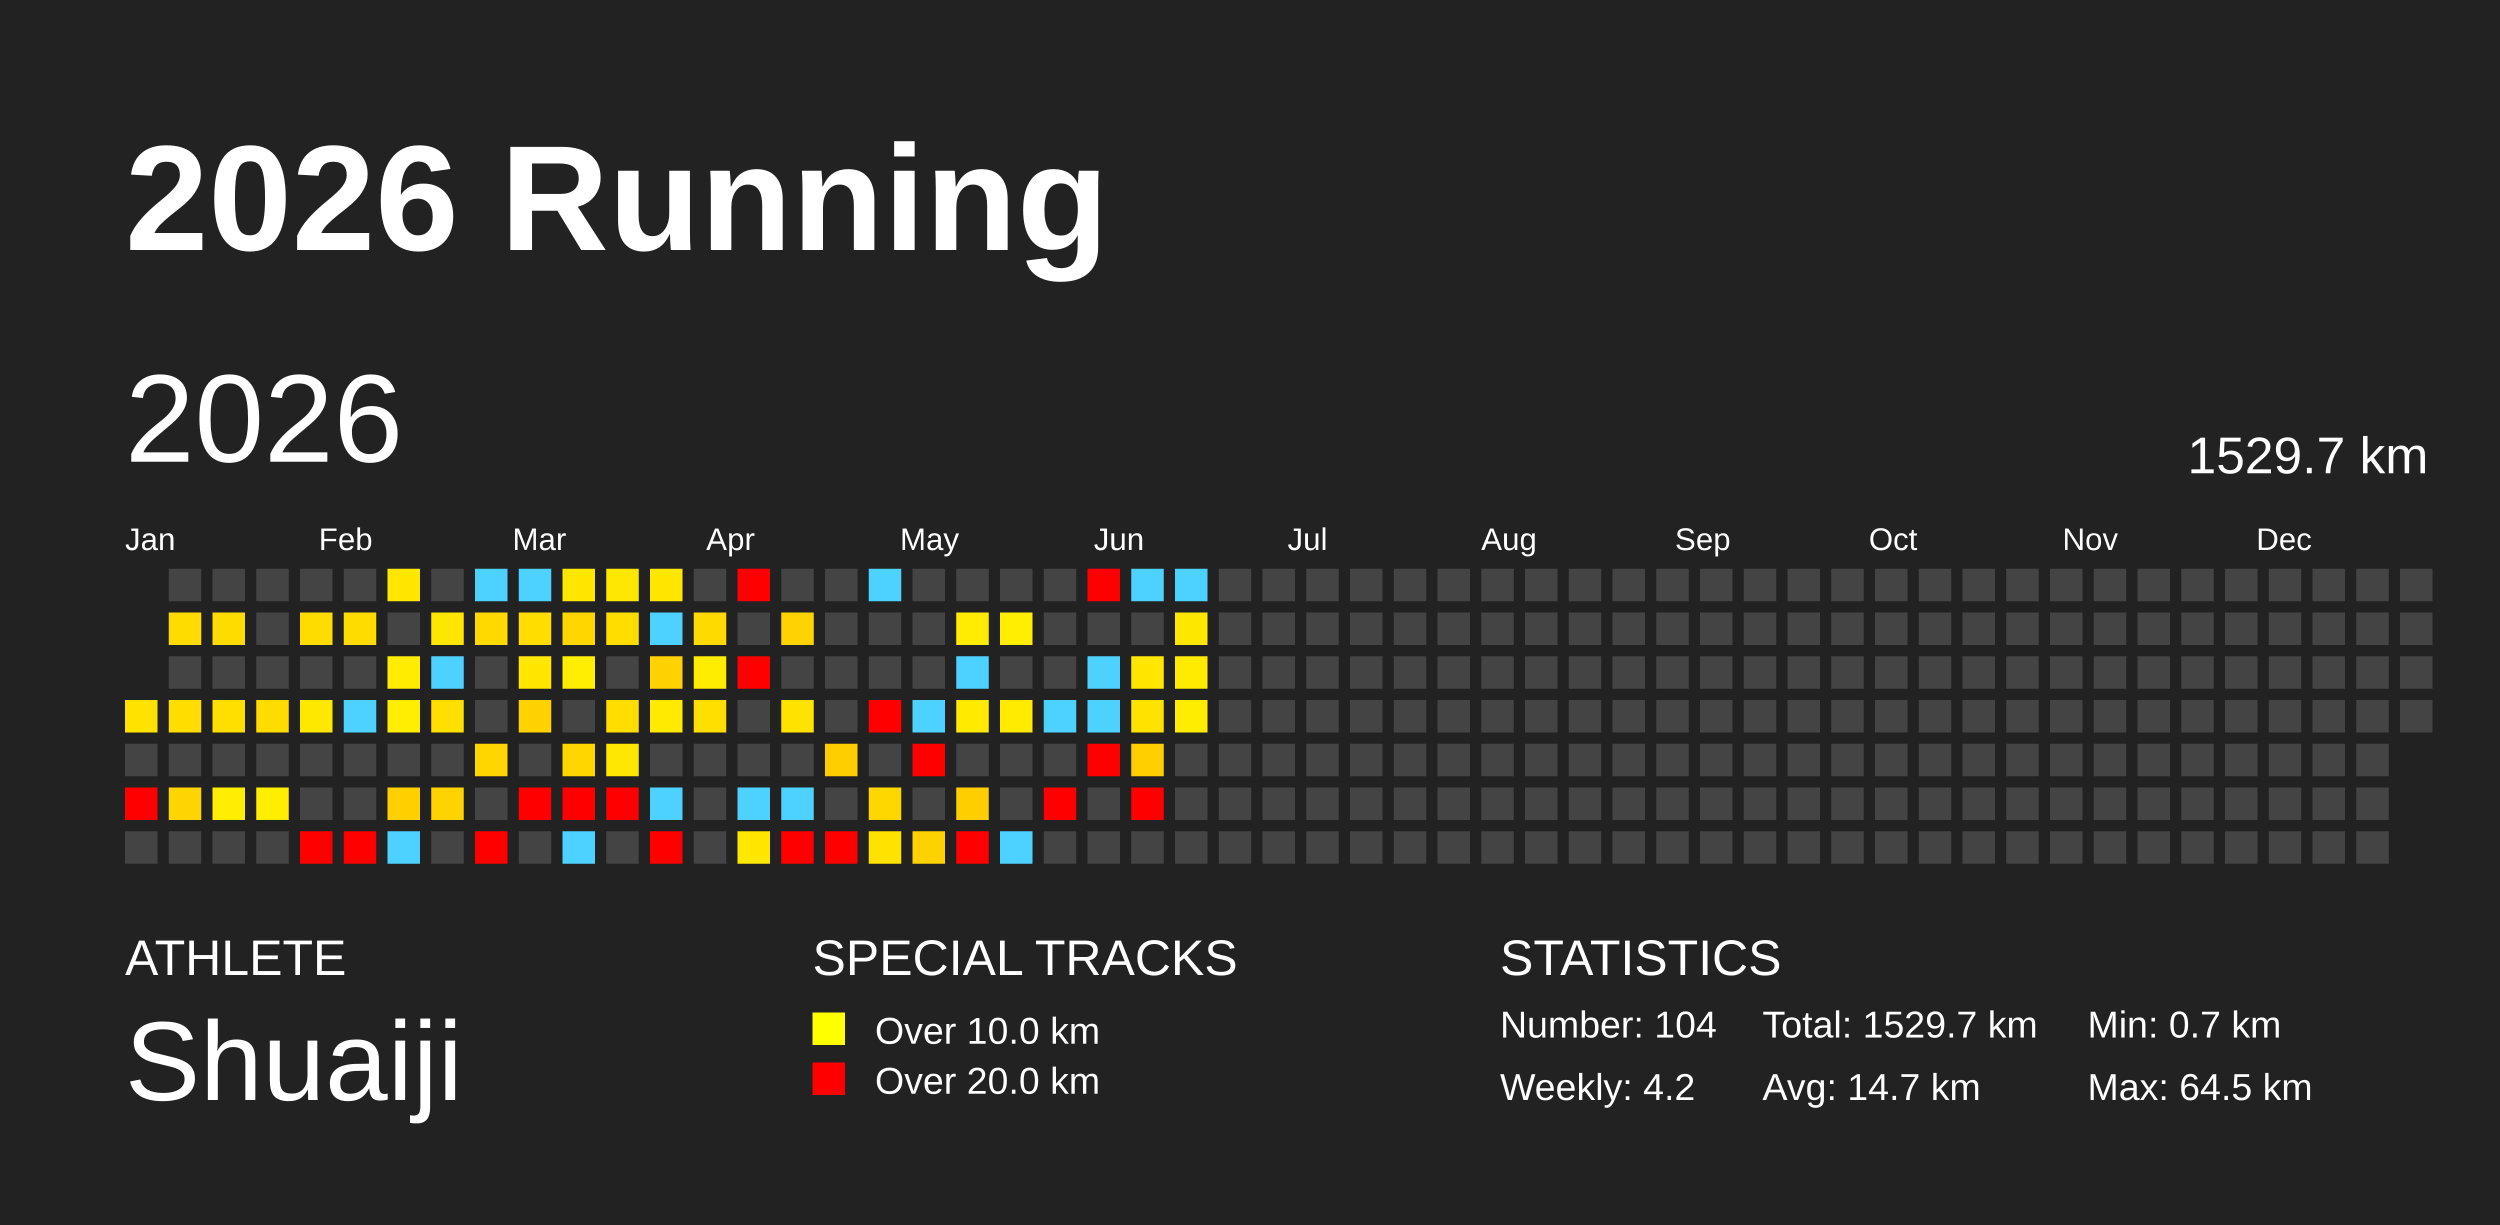
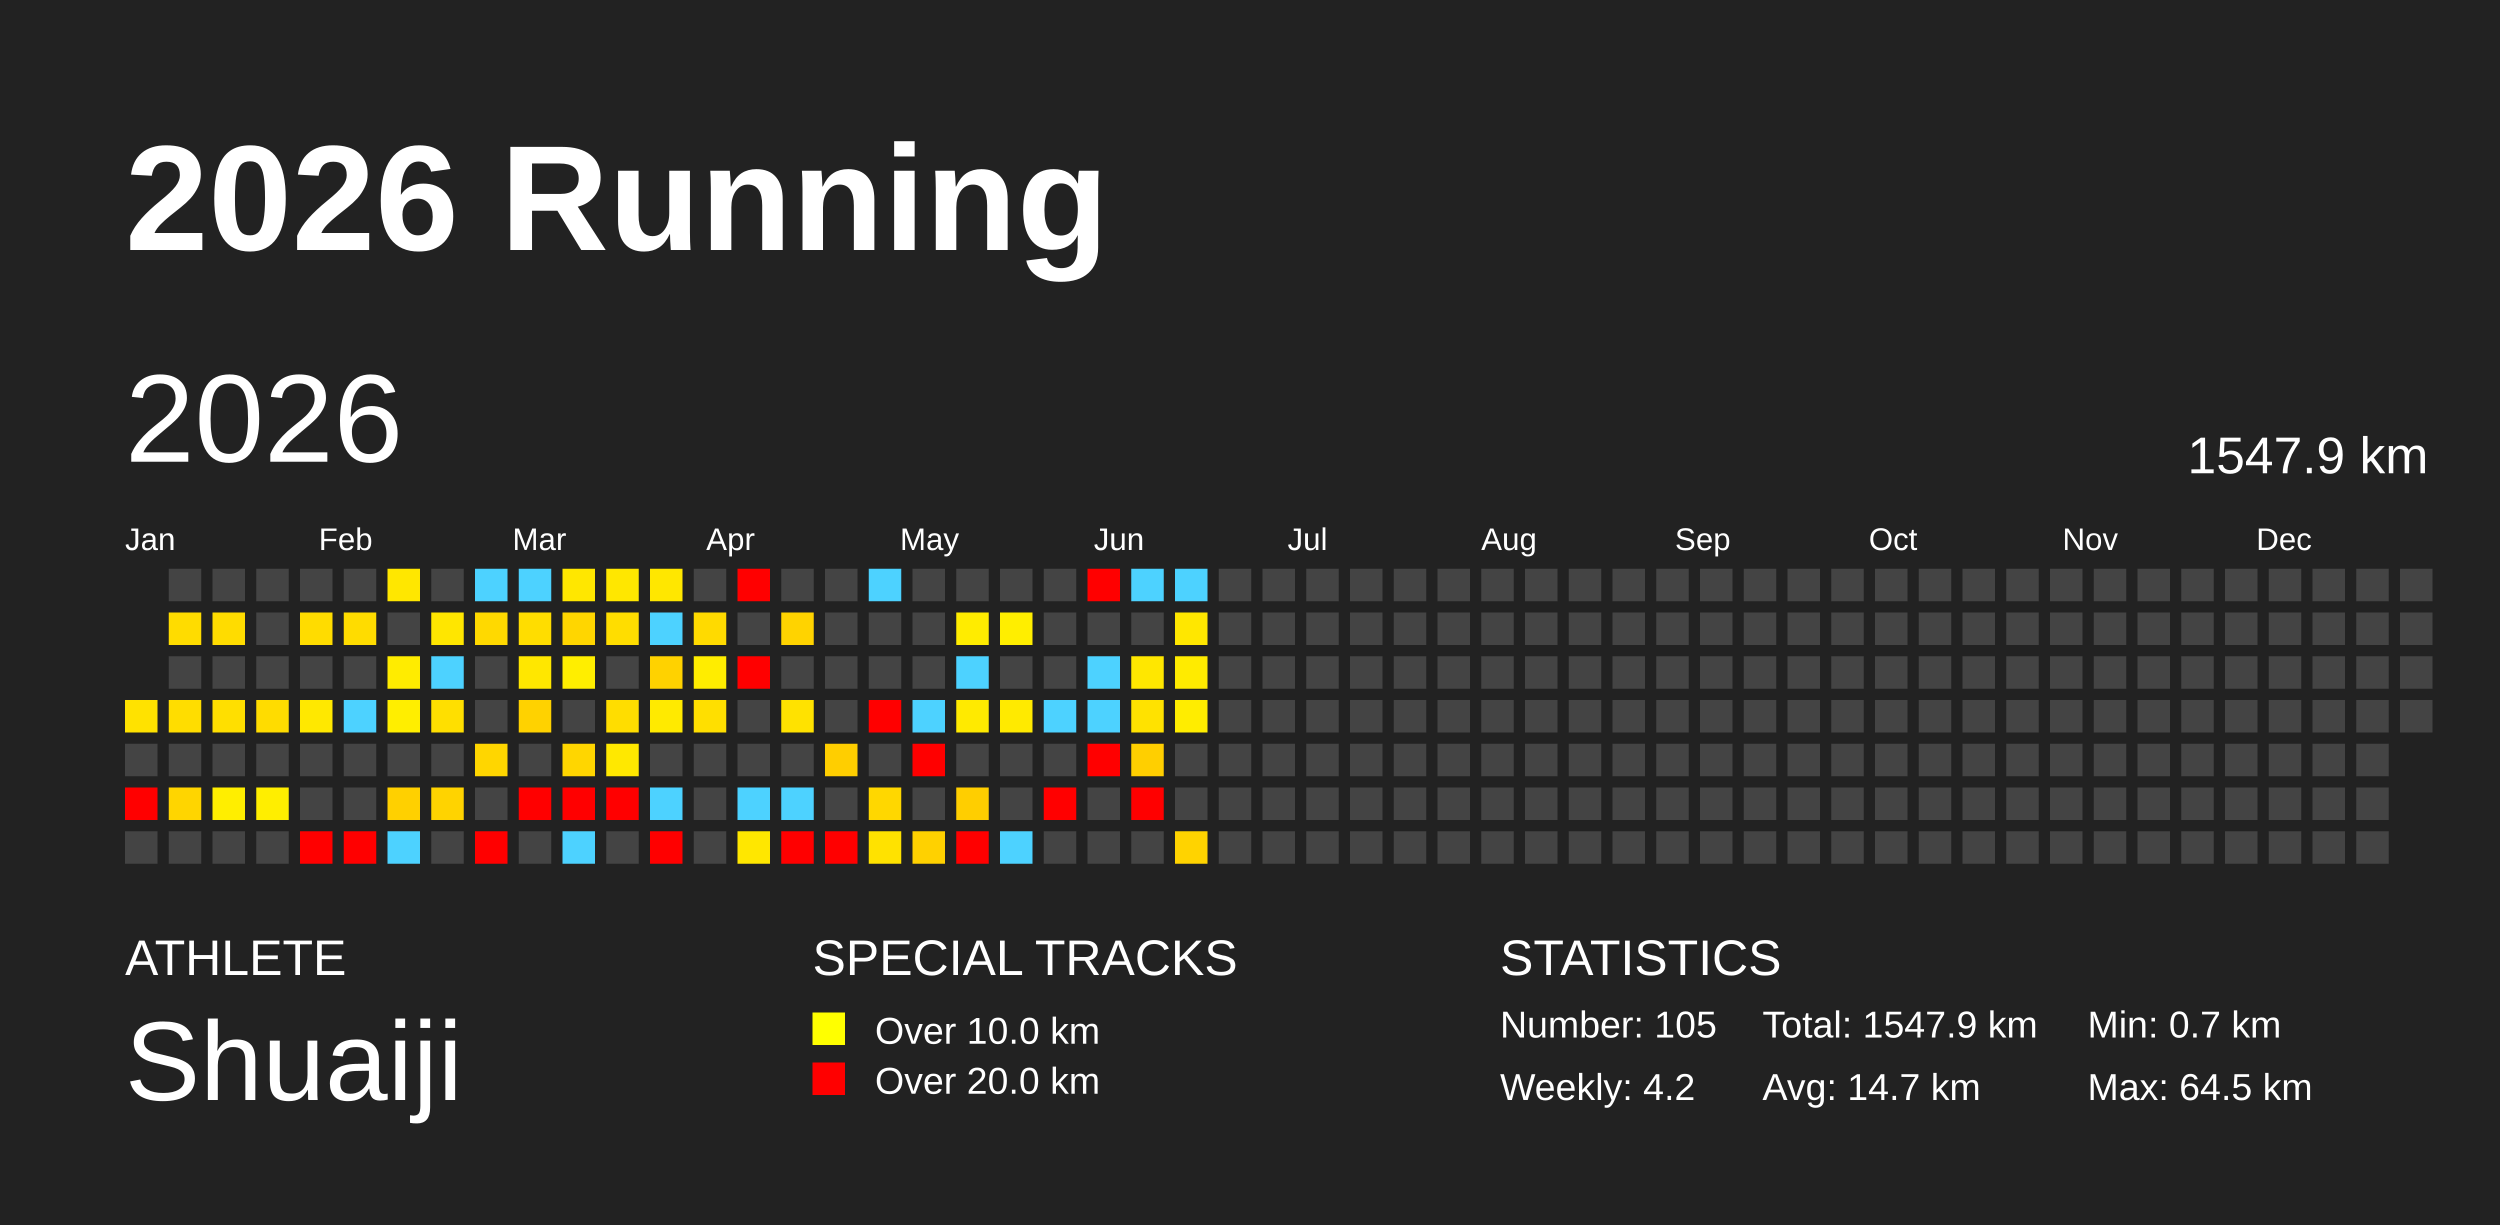
<svg xmlns="http://www.w3.org/2000/svg" baseProfile="full" height="98mm" version="1.1" viewBox="0,0,200,98" width="200mm">
  <defs />
  <rect fill="#222222" height="98" width="200" x="0" y="0" />
  <text fill="#FFFFFF" style="font-size:12px; font-family:Arial; font-weight:bold;" x="10" y="20">2026 Running</text>
  <text fill="#FFFFFF" style="font-size:4px; font-family:Arial" x="10" y="78">ATHLETE</text>
  <text fill="#FFFFFF" style="font-size:9px; font-family:Arial" x="10" y="88">Shuaiji</text>
  <text fill="#FFFFFF" style="font-size:4px; font-family:Arial" x="65" y="78">SPECIAL TRACKS</text>
  <rect fill="yellow" height="2.6" width="2.6" x="65" y="81" />
  <text fill="#FFFFFF" style="font-size:3px; font-family:Arial" x="70" y="83.5">Over 10.0 km</text>
  <rect fill="red" height="2.6" width="2.6" x="65" y="85" />
  <text fill="#FFFFFF" style="font-size:3px; font-family:Arial" x="70" y="87.5">Over 20.0 km</text>
  <text fill="#FFFFFF" style="font-size:4px; font-family:Arial" x="120" y="78">STATISTICS</text>
-   <text fill="#FFFFFF" style="font-size:3px; font-family:Arial" x="120" y="83">Number: 104</text>
+   <text fill="#FFFFFF" style="font-size:3px; font-family:Arial" x="120" y="83">Number: 105</text>
  <text fill="#FFFFFF" style="font-size:3px; font-family:Arial" x="120" y="88">Weekly: 4.2</text>
-   <text fill="#FFFFFF" style="font-size:3px; font-family:Arial" x="141" y="83">Total: 1529.7 km</text>
+   <text fill="#FFFFFF" style="font-size:3px; font-family:Arial" x="141" y="83">Total: 1547.9 km</text>
  <text fill="#FFFFFF" style="font-size:3px; font-family:Arial" x="141" y="88">Avg: 14.7 km</text>
  <text fill="#FFFFFF" style="font-size:3px; font-family:Arial" x="167" y="83">Min: 0.7 km</text>
  <text fill="#FFFFFF" style="font-size:3px; font-family:Arial" x="167" y="88">Max: 64.5 km</text>
  <text dominant-baseline="hanging" fill="#FFFFFF" style="font-size:10.0px; font-family:Arial;" x="10" y="30">2026</text>
-   <text dominant-baseline="hanging" fill="#FFFFFF" style="font-size:4.125px; font-family:Arial;" x="175" y="35">1529.7 km</text>
+   <text dominant-baseline="hanging" fill="#FFFFFF" style="font-size:4.125px; font-family:Arial;" x="175" y="35">1547.9 km</text>
  <text fill="#FFFFFF" style="font-size:2.5px; font-family:Arial" x="10.0" y="44">Jan</text>
  <text fill="#FFFFFF" style="font-size:2.5px; font-family:Arial" x="25.5" y="44">Feb</text>
  <text fill="#FFFFFF" style="font-size:2.5px; font-family:Arial" x="41.0" y="44">Mar</text>
  <text fill="#FFFFFF" style="font-size:2.5px; font-family:Arial" x="56.5" y="44">Apr</text>
  <text fill="#FFFFFF" style="font-size:2.5px; font-family:Arial" x="72.0" y="44">May</text>
  <text fill="#FFFFFF" style="font-size:2.5px; font-family:Arial" x="87.5" y="44">Jun</text>
  <text fill="#FFFFFF" style="font-size:2.5px; font-family:Arial" x="103.0" y="44">Jul</text>
  <text fill="#FFFFFF" style="font-size:2.5px; font-family:Arial" x="118.5" y="44">Aug</text>
  <text fill="#FFFFFF" style="font-size:2.5px; font-family:Arial" x="134.0" y="44">Sep</text>
  <text fill="#FFFFFF" style="font-size:2.5px; font-family:Arial" x="149.5" y="44">Oct</text>
  <text fill="#FFFFFF" style="font-size:2.5px; font-family:Arial" x="165.0" y="44">Nov</text>
  <text fill="#FFFFFF" style="font-size:2.5px; font-family:Arial" x="180.5" y="44">Dec</text>
  <rect fill="#ffe200" height="2.6" width="2.6" x="10.0" y="56.0" />
  <rect fill="#444444" height="2.6" width="2.6" x="10.0" y="59.5" />
  <rect fill="red" height="2.6" width="2.6" x="10.0" y="63.0" />
  <rect fill="#444444" height="2.6" width="2.6" x="10.0" y="66.5" />
  <rect fill="#444444" height="2.6" width="2.6" x="13.5" y="45.5" />
  <rect fill="#ffdc00" height="2.6" width="2.6" x="13.5" y="49.0" />
  <rect fill="#444444" height="2.6" width="2.6" x="13.5" y="52.5" />
  <rect fill="#ffdd00" height="2.6" width="2.6" x="13.5" y="56.0" />
  <rect fill="#444444" height="2.6" width="2.6" x="13.5" y="59.5" />
  <rect fill="#ffd500" height="2.6" width="2.6" x="13.5" y="63.0" />
  <rect fill="#444444" height="2.6" width="2.6" x="13.5" y="66.5" />
  <rect fill="#444444" height="2.6" width="2.6" x="17.0" y="45.5" />
  <rect fill="#ffdc00" height="2.6" width="2.6" x="17.0" y="49.0" />
  <rect fill="#444444" height="2.6" width="2.6" x="17.0" y="52.5" />
  <rect fill="#ffdf00" height="2.6" width="2.6" x="17.0" y="56.0" />
  <rect fill="#444444" height="2.6" width="2.6" x="17.0" y="59.5" />
  <rect fill="#ffee00" height="2.6" width="2.6" x="17.0" y="63.0" />
  <rect fill="#444444" height="2.6" width="2.6" x="17.0" y="66.5" />
  <rect fill="#444444" height="2.6" width="2.6" x="20.5" y="45.5" />
  <rect fill="#444444" height="2.6" width="2.6" x="20.5" y="49.0" />
  <rect fill="#444444" height="2.6" width="2.6" x="20.5" y="52.5" />
  <rect fill="#ffdc00" height="2.6" width="2.6" x="20.5" y="56.0" />
  <rect fill="#444444" height="2.6" width="2.6" x="20.5" y="59.5" />
  <rect fill="#ffee00" height="2.6" width="2.6" x="20.5" y="63.0" />
  <rect fill="#444444" height="2.6" width="2.6" x="20.5" y="66.5" />
  <rect fill="#444444" height="2.6" width="2.6" x="24.0" y="45.5" />
  <rect fill="#ffdc00" height="2.6" width="2.6" x="24.0" y="49.0" />
  <rect fill="#444444" height="2.6" width="2.6" x="24.0" y="52.5" />
  <rect fill="#ffe800" height="2.6" width="2.6" x="24.0" y="56.0" />
  <rect fill="#444444" height="2.6" width="2.6" x="24.0" y="59.5" />
  <rect fill="#444444" height="2.6" width="2.6" x="24.0" y="63.0" />
  <rect fill="red" height="2.6" width="2.6" x="24.0" y="66.5" />
  <rect fill="#444444" height="2.6" width="2.6" x="27.5" y="45.5" />
  <rect fill="#ffdc00" height="2.6" width="2.6" x="27.5" y="49.0" />
  <rect fill="#444444" height="2.6" width="2.6" x="27.5" y="52.5" />
  <rect fill="#4dd2ff" height="2.6" width="2.6" x="27.5" y="56.0" />
  <rect fill="#444444" height="2.6" width="2.6" x="27.5" y="59.5" />
  <rect fill="#444444" height="2.6" width="2.6" x="27.5" y="63.0" />
  <rect fill="red" height="2.6" width="2.6" x="27.5" y="66.5" />
  <rect fill="#ffe700" height="2.6" width="2.6" x="31.0" y="45.5" />
  <rect fill="#444444" height="2.6" width="2.6" x="31.0" y="49.0" />
  <rect fill="#ffec00" height="2.6" width="2.6" x="31.0" y="52.5" />
  <rect fill="#ffee00" height="2.6" width="2.6" x="31.0" y="56.0" />
  <rect fill="#444444" height="2.6" width="2.6" x="31.0" y="59.5" />
  <rect fill="#ffd000" height="2.6" width="2.6" x="31.0" y="63.0" />
  <rect fill="#4dd2ff" height="2.6" width="2.6" x="31.0" y="66.5" />
  <rect fill="#444444" height="2.6" width="2.6" x="34.5" y="45.5" />
  <rect fill="#ffe600" height="2.6" width="2.6" x="34.5" y="49.0" />
  <rect fill="#4dd2ff" height="2.6" width="2.6" x="34.5" y="52.5" />
  <rect fill="#ffdf00" height="2.6" width="2.6" x="34.5" y="56.0" />
  <rect fill="#444444" height="2.6" width="2.6" x="34.5" y="59.5" />
  <rect fill="#ffd300" height="2.6" width="2.6" x="34.5" y="63.0" />
  <rect fill="#444444" height="2.6" width="2.6" x="34.5" y="66.5" />
  <rect fill="#4dd2ff" height="2.6" width="2.6" x="38.0" y="45.5" />
  <rect fill="#ffd900" height="2.6" width="2.6" x="38.0" y="49.0" />
  <rect fill="#444444" height="2.6" width="2.6" x="38.0" y="52.5" />
  <rect fill="#444444" height="2.6" width="2.6" x="38.0" y="56.0" />
  <rect fill="#ffd600" height="2.6" width="2.6" x="38.0" y="59.5" />
  <rect fill="#444444" height="2.6" width="2.6" x="38.0" y="63.0" />
  <rect fill="red" height="2.6" width="2.6" x="38.0" y="66.5" />
  <rect fill="#4dd2ff" height="2.6" width="2.6" x="41.5" y="45.5" />
  <rect fill="#ffdd00" height="2.6" width="2.6" x="41.5" y="49.0" />
  <rect fill="#ffe700" height="2.6" width="2.6" x="41.5" y="52.5" />
  <rect fill="#ffd200" height="2.6" width="2.6" x="41.5" y="56.0" />
  <rect fill="#444444" height="2.6" width="2.6" x="41.5" y="59.5" />
  <rect fill="red" height="2.6" width="2.6" x="41.5" y="63.0" />
  <rect fill="#444444" height="2.6" width="2.6" x="41.5" y="66.5" />
  <rect fill="#ffe700" height="2.6" width="2.6" x="45.0" y="45.5" />
  <rect fill="#ffd600" height="2.6" width="2.6" x="45.0" y="49.0" />
  <rect fill="#ffee00" height="2.6" width="2.6" x="45.0" y="52.5" />
  <rect fill="#444444" height="2.6" width="2.6" x="45.0" y="56.0" />
  <rect fill="#ffd600" height="2.6" width="2.6" x="45.0" y="59.5" />
  <rect fill="red" height="2.6" width="2.6" x="45.0" y="63.0" />
  <rect fill="#4dd2ff" height="2.6" width="2.6" x="45.0" y="66.5" />
  <rect fill="#ffe700" height="2.6" width="2.6" x="48.5" y="45.5" />
  <rect fill="#ffdd00" height="2.6" width="2.6" x="48.5" y="49.0" />
  <rect fill="#444444" height="2.6" width="2.6" x="48.5" y="52.5" />
  <rect fill="#ffdd00" height="2.6" width="2.6" x="48.5" y="56.0" />
  <rect fill="#ffe800" height="2.6" width="2.6" x="48.5" y="59.5" />
  <rect fill="red" height="2.6" width="2.6" x="48.5" y="63.0" />
  <rect fill="#444444" height="2.6" width="2.6" x="48.5" y="66.5" />
  <rect fill="#ffe700" height="2.6" width="2.6" x="52.0" y="45.5" />
  <rect fill="#4dd2ff" height="2.6" width="2.6" x="52.0" y="49.0" />
  <rect fill="#ffd200" height="2.6" width="2.6" x="52.0" y="52.5" />
  <rect fill="#ffea00" height="2.6" width="2.6" x="52.0" y="56.0" />
  <rect fill="#444444" height="2.6" width="2.6" x="52.0" y="59.5" />
  <rect fill="#4dd2ff" height="2.6" width="2.6" x="52.0" y="63.0" />
  <rect fill="red" height="2.6" width="2.6" x="52.0" y="66.5" />
  <rect fill="#444444" height="2.6" width="2.6" x="55.5" y="45.5" />
  <rect fill="#ffda00" height="2.6" width="2.6" x="55.5" y="49.0" />
  <rect fill="#ffed00" height="2.6" width="2.6" x="55.5" y="52.5" />
  <rect fill="#ffdf00" height="2.6" width="2.6" x="55.5" y="56.0" />
  <rect fill="#444444" height="2.6" width="2.6" x="55.5" y="59.5" />
  <rect fill="#444444" height="2.6" width="2.6" x="55.5" y="63.0" />
  <rect fill="#444444" height="2.6" width="2.6" x="55.5" y="66.5" />
  <rect fill="red" height="2.6" width="2.6" x="59.0" y="45.5" />
  <rect fill="#444444" height="2.6" width="2.6" x="59.0" y="49.0" />
  <rect fill="red" height="2.6" width="2.6" x="59.0" y="52.5" />
  <rect fill="#444444" height="2.6" width="2.6" x="59.0" y="56.0" />
  <rect fill="#444444" height="2.6" width="2.6" x="59.0" y="59.5" />
  <rect fill="#4dd2ff" height="2.6" width="2.6" x="59.0" y="63.0" />
  <rect fill="#ffe700" height="2.6" width="2.6" x="59.0" y="66.5" />
  <rect fill="#444444" height="2.6" width="2.6" x="62.5" y="45.5" />
  <rect fill="#ffd300" height="2.6" width="2.6" x="62.5" y="49.0" />
  <rect fill="#444444" height="2.6" width="2.6" x="62.5" y="52.5" />
  <rect fill="#ffe200" height="2.6" width="2.6" x="62.5" y="56.0" />
  <rect fill="#444444" height="2.6" width="2.6" x="62.5" y="59.5" />
  <rect fill="#4dd2ff" height="2.6" width="2.6" x="62.5" y="63.0" />
  <rect fill="red" height="2.6" width="2.6" x="62.5" y="66.5" />
  <rect fill="#444444" height="2.6" width="2.6" x="66.0" y="45.5" />
  <rect fill="#444444" height="2.6" width="2.6" x="66.0" y="49.0" />
  <rect fill="#444444" height="2.6" width="2.6" x="66.0" y="52.5" />
  <rect fill="#444444" height="2.6" width="2.6" x="66.0" y="56.0" />
  <rect fill="#ffce00" height="2.6" width="2.6" x="66.0" y="59.5" />
  <rect fill="#444444" height="2.6" width="2.6" x="66.0" y="63.0" />
  <rect fill="red" height="2.6" width="2.6" x="66.0" y="66.5" />
  <rect fill="#4dd2ff" height="2.6" width="2.6" x="69.5" y="45.5" />
  <rect fill="#444444" height="2.6" width="2.6" x="69.5" y="49.0" />
  <rect fill="#444444" height="2.6" width="2.6" x="69.5" y="52.5" />
  <rect fill="red" height="2.6" width="2.6" x="69.5" y="56.0" />
  <rect fill="#444444" height="2.6" width="2.6" x="69.5" y="59.5" />
  <rect fill="#ffd700" height="2.6" width="2.6" x="69.5" y="63.0" />
  <rect fill="#ffe200" height="2.6" width="2.6" x="69.5" y="66.5" />
  <rect fill="#444444" height="2.6" width="2.6" x="73.0" y="45.5" />
  <rect fill="#444444" height="2.6" width="2.6" x="73.0" y="49.0" />
  <rect fill="#444444" height="2.6" width="2.6" x="73.0" y="52.5" />
  <rect fill="#4dd2ff" height="2.6" width="2.6" x="73.0" y="56.0" />
  <rect fill="red" height="2.6" width="2.6" x="73.0" y="59.5" />
  <rect fill="#444444" height="2.6" width="2.6" x="73.0" y="63.0" />
  <rect fill="#ffd100" height="2.6" width="2.6" x="73.0" y="66.5" />
  <rect fill="#444444" height="2.6" width="2.6" x="76.5" y="45.5" />
  <rect fill="#ffec00" height="2.6" width="2.6" x="76.5" y="49.0" />
  <rect fill="#4dd2ff" height="2.6" width="2.6" x="76.5" y="52.5" />
  <rect fill="#ffea00" height="2.6" width="2.6" x="76.5" y="56.0" />
  <rect fill="#444444" height="2.6" width="2.6" x="76.5" y="59.5" />
  <rect fill="#ffce00" height="2.6" width="2.6" x="76.5" y="63.0" />
  <rect fill="red" height="2.6" width="2.6" x="76.5" y="66.5" />
  <rect fill="#444444" height="2.6" width="2.6" x="80.0" y="45.5" />
  <rect fill="#ffee00" height="2.6" width="2.6" x="80.0" y="49.0" />
  <rect fill="#444444" height="2.6" width="2.6" x="80.0" y="52.5" />
  <rect fill="#ffea00" height="2.6" width="2.6" x="80.0" y="56.0" />
  <rect fill="#444444" height="2.6" width="2.6" x="80.0" y="59.5" />
  <rect fill="#444444" height="2.6" width="2.6" x="80.0" y="63.0" />
  <rect fill="#4dd2ff" height="2.6" width="2.6" x="80.0" y="66.5" />
  <rect fill="#444444" height="2.6" width="2.6" x="83.5" y="45.5" />
  <rect fill="#444444" height="2.6" width="2.6" x="83.5" y="49.0" />
  <rect fill="#444444" height="2.6" width="2.6" x="83.5" y="52.5" />
  <rect fill="#4dd2ff" height="2.6" width="2.6" x="83.5" y="56.0" />
  <rect fill="#444444" height="2.6" width="2.6" x="83.5" y="59.5" />
  <rect fill="red" height="2.6" width="2.6" x="83.5" y="63.0" />
  <rect fill="#444444" height="2.6" width="2.6" x="83.5" y="66.5" />
  <rect fill="red" height="2.6" width="2.6" x="87.0" y="45.5" />
  <rect fill="#444444" height="2.6" width="2.6" x="87.0" y="49.0" />
  <rect fill="#4dd2ff" height="2.6" width="2.6" x="87.0" y="52.5" />
  <rect fill="#4dd2ff" height="2.6" width="2.6" x="87.0" y="56.0" />
  <rect fill="red" height="2.6" width="2.6" x="87.0" y="59.5" />
  <rect fill="#444444" height="2.6" width="2.6" x="87.0" y="63.0" />
  <rect fill="#444444" height="2.6" width="2.6" x="87.0" y="66.5" />
  <rect fill="#4dd2ff" height="2.6" width="2.6" x="90.5" y="45.5" />
  <rect fill="#444444" height="2.6" width="2.6" x="90.5" y="49.0" />
  <rect fill="#ffe700" height="2.6" width="2.6" x="90.5" y="52.5" />
  <rect fill="#ffe200" height="2.6" width="2.6" x="90.5" y="56.0" />
  <rect fill="#ffcf00" height="2.6" width="2.6" x="90.5" y="59.5" />
  <rect fill="red" height="2.6" width="2.6" x="90.5" y="63.0" />
  <rect fill="#444444" height="2.6" width="2.6" x="90.5" y="66.5" />
  <rect fill="#4dd2ff" height="2.6" width="2.6" x="94.0" y="45.5" />
  <rect fill="#ffe700" height="2.6" width="2.6" x="94.0" y="49.0" />
  <rect fill="#ffeb00" height="2.6" width="2.6" x="94.0" y="52.5" />
  <rect fill="#ffed00" height="2.6" width="2.6" x="94.0" y="56.0" />
  <rect fill="#444444" height="2.6" width="2.6" x="94.0" y="59.5" />
  <rect fill="#444444" height="2.6" width="2.6" x="94.0" y="63.0" />
-   <rect fill="#444444" height="2.6" width="2.6" x="94.0" y="66.5" />
+   <rect fill="#ffd300" height="2.6" width="2.6" x="94.0" y="66.5" />
  <rect fill="#444444" height="2.6" width="2.6" x="97.5" y="45.5" />
  <rect fill="#444444" height="2.6" width="2.6" x="97.5" y="49.0" />
  <rect fill="#444444" height="2.6" width="2.6" x="97.5" y="52.5" />
  <rect fill="#444444" height="2.6" width="2.6" x="97.5" y="56.0" />
  <rect fill="#444444" height="2.6" width="2.6" x="97.5" y="59.5" />
  <rect fill="#444444" height="2.6" width="2.6" x="97.5" y="63.0" />
  <rect fill="#444444" height="2.6" width="2.6" x="97.5" y="66.5" />
  <rect fill="#444444" height="2.6" width="2.6" x="101.0" y="45.5" />
  <rect fill="#444444" height="2.6" width="2.6" x="101.0" y="49.0" />
  <rect fill="#444444" height="2.6" width="2.6" x="101.0" y="52.5" />
  <rect fill="#444444" height="2.6" width="2.6" x="101.0" y="56.0" />
  <rect fill="#444444" height="2.6" width="2.6" x="101.0" y="59.5" />
  <rect fill="#444444" height="2.6" width="2.6" x="101.0" y="63.0" />
  <rect fill="#444444" height="2.6" width="2.6" x="101.0" y="66.5" />
  <rect fill="#444444" height="2.6" width="2.6" x="104.5" y="45.5" />
  <rect fill="#444444" height="2.6" width="2.6" x="104.5" y="49.0" />
  <rect fill="#444444" height="2.6" width="2.6" x="104.5" y="52.5" />
  <rect fill="#444444" height="2.6" width="2.6" x="104.5" y="56.0" />
  <rect fill="#444444" height="2.6" width="2.6" x="104.5" y="59.5" />
  <rect fill="#444444" height="2.6" width="2.6" x="104.5" y="63.0" />
  <rect fill="#444444" height="2.6" width="2.6" x="104.5" y="66.5" />
  <rect fill="#444444" height="2.6" width="2.6" x="108.0" y="45.5" />
  <rect fill="#444444" height="2.6" width="2.6" x="108.0" y="49.0" />
  <rect fill="#444444" height="2.6" width="2.6" x="108.0" y="52.5" />
  <rect fill="#444444" height="2.6" width="2.6" x="108.0" y="56.0" />
  <rect fill="#444444" height="2.6" width="2.6" x="108.0" y="59.5" />
  <rect fill="#444444" height="2.6" width="2.6" x="108.0" y="63.0" />
  <rect fill="#444444" height="2.6" width="2.6" x="108.0" y="66.5" />
  <rect fill="#444444" height="2.6" width="2.6" x="111.5" y="45.5" />
  <rect fill="#444444" height="2.6" width="2.6" x="111.5" y="49.0" />
  <rect fill="#444444" height="2.6" width="2.6" x="111.5" y="52.5" />
  <rect fill="#444444" height="2.6" width="2.6" x="111.5" y="56.0" />
  <rect fill="#444444" height="2.6" width="2.6" x="111.5" y="59.5" />
  <rect fill="#444444" height="2.6" width="2.6" x="111.5" y="63.0" />
  <rect fill="#444444" height="2.6" width="2.6" x="111.5" y="66.5" />
  <rect fill="#444444" height="2.6" width="2.6" x="115.0" y="45.5" />
  <rect fill="#444444" height="2.6" width="2.6" x="115.0" y="49.0" />
  <rect fill="#444444" height="2.6" width="2.6" x="115.0" y="52.5" />
  <rect fill="#444444" height="2.6" width="2.6" x="115.0" y="56.0" />
  <rect fill="#444444" height="2.6" width="2.6" x="115.0" y="59.5" />
  <rect fill="#444444" height="2.6" width="2.6" x="115.0" y="63.0" />
  <rect fill="#444444" height="2.6" width="2.6" x="115.0" y="66.5" />
  <rect fill="#444444" height="2.6" width="2.6" x="118.5" y="45.5" />
  <rect fill="#444444" height="2.6" width="2.6" x="118.5" y="49.0" />
  <rect fill="#444444" height="2.6" width="2.6" x="118.5" y="52.5" />
  <rect fill="#444444" height="2.6" width="2.6" x="118.5" y="56.0" />
  <rect fill="#444444" height="2.6" width="2.6" x="118.5" y="59.5" />
  <rect fill="#444444" height="2.6" width="2.6" x="118.5" y="63.0" />
  <rect fill="#444444" height="2.6" width="2.6" x="118.5" y="66.5" />
  <rect fill="#444444" height="2.6" width="2.6" x="122.0" y="45.5" />
  <rect fill="#444444" height="2.6" width="2.6" x="122.0" y="49.0" />
  <rect fill="#444444" height="2.6" width="2.6" x="122.0" y="52.5" />
  <rect fill="#444444" height="2.6" width="2.6" x="122.0" y="56.0" />
  <rect fill="#444444" height="2.6" width="2.6" x="122.0" y="59.5" />
  <rect fill="#444444" height="2.6" width="2.6" x="122.0" y="63.0" />
  <rect fill="#444444" height="2.6" width="2.6" x="122.0" y="66.5" />
  <rect fill="#444444" height="2.6" width="2.6" x="125.5" y="45.5" />
  <rect fill="#444444" height="2.6" width="2.6" x="125.5" y="49.0" />
  <rect fill="#444444" height="2.6" width="2.6" x="125.5" y="52.5" />
  <rect fill="#444444" height="2.6" width="2.6" x="125.5" y="56.0" />
  <rect fill="#444444" height="2.6" width="2.6" x="125.5" y="59.5" />
  <rect fill="#444444" height="2.6" width="2.6" x="125.5" y="63.0" />
  <rect fill="#444444" height="2.6" width="2.6" x="125.5" y="66.5" />
  <rect fill="#444444" height="2.6" width="2.6" x="129.0" y="45.5" />
  <rect fill="#444444" height="2.6" width="2.6" x="129.0" y="49.0" />
  <rect fill="#444444" height="2.6" width="2.6" x="129.0" y="52.5" />
  <rect fill="#444444" height="2.6" width="2.6" x="129.0" y="56.0" />
  <rect fill="#444444" height="2.6" width="2.6" x="129.0" y="59.5" />
  <rect fill="#444444" height="2.6" width="2.6" x="129.0" y="63.0" />
  <rect fill="#444444" height="2.6" width="2.6" x="129.0" y="66.5" />
  <rect fill="#444444" height="2.6" width="2.6" x="132.5" y="45.5" />
  <rect fill="#444444" height="2.6" width="2.6" x="132.5" y="49.0" />
  <rect fill="#444444" height="2.6" width="2.6" x="132.5" y="52.5" />
  <rect fill="#444444" height="2.6" width="2.6" x="132.5" y="56.0" />
  <rect fill="#444444" height="2.6" width="2.6" x="132.5" y="59.5" />
  <rect fill="#444444" height="2.6" width="2.6" x="132.5" y="63.0" />
  <rect fill="#444444" height="2.6" width="2.6" x="132.5" y="66.5" />
  <rect fill="#444444" height="2.6" width="2.6" x="136.0" y="45.5" />
  <rect fill="#444444" height="2.6" width="2.6" x="136.0" y="49.0" />
  <rect fill="#444444" height="2.6" width="2.6" x="136.0" y="52.5" />
  <rect fill="#444444" height="2.6" width="2.6" x="136.0" y="56.0" />
  <rect fill="#444444" height="2.6" width="2.6" x="136.0" y="59.5" />
  <rect fill="#444444" height="2.6" width="2.6" x="136.0" y="63.0" />
  <rect fill="#444444" height="2.6" width="2.6" x="136.0" y="66.5" />
  <rect fill="#444444" height="2.6" width="2.6" x="139.5" y="45.5" />
  <rect fill="#444444" height="2.6" width="2.6" x="139.5" y="49.0" />
  <rect fill="#444444" height="2.6" width="2.6" x="139.5" y="52.5" />
  <rect fill="#444444" height="2.6" width="2.6" x="139.5" y="56.0" />
  <rect fill="#444444" height="2.6" width="2.6" x="139.5" y="59.5" />
  <rect fill="#444444" height="2.6" width="2.6" x="139.5" y="63.0" />
  <rect fill="#444444" height="2.6" width="2.6" x="139.5" y="66.5" />
  <rect fill="#444444" height="2.6" width="2.6" x="143.0" y="45.5" />
  <rect fill="#444444" height="2.6" width="2.6" x="143.0" y="49.0" />
  <rect fill="#444444" height="2.6" width="2.6" x="143.0" y="52.5" />
  <rect fill="#444444" height="2.6" width="2.6" x="143.0" y="56.0" />
  <rect fill="#444444" height="2.6" width="2.6" x="143.0" y="59.5" />
  <rect fill="#444444" height="2.6" width="2.6" x="143.0" y="63.0" />
  <rect fill="#444444" height="2.6" width="2.6" x="143.0" y="66.5" />
  <rect fill="#444444" height="2.6" width="2.6" x="146.5" y="45.5" />
  <rect fill="#444444" height="2.6" width="2.6" x="146.5" y="49.0" />
  <rect fill="#444444" height="2.6" width="2.6" x="146.5" y="52.5" />
  <rect fill="#444444" height="2.6" width="2.6" x="146.5" y="56.0" />
  <rect fill="#444444" height="2.6" width="2.6" x="146.5" y="59.5" />
  <rect fill="#444444" height="2.6" width="2.6" x="146.5" y="63.0" />
  <rect fill="#444444" height="2.6" width="2.6" x="146.5" y="66.5" />
  <rect fill="#444444" height="2.6" width="2.6" x="150.0" y="45.5" />
  <rect fill="#444444" height="2.6" width="2.6" x="150.0" y="49.0" />
  <rect fill="#444444" height="2.6" width="2.6" x="150.0" y="52.5" />
  <rect fill="#444444" height="2.6" width="2.6" x="150.0" y="56.0" />
  <rect fill="#444444" height="2.6" width="2.6" x="150.0" y="59.5" />
  <rect fill="#444444" height="2.6" width="2.6" x="150.0" y="63.0" />
  <rect fill="#444444" height="2.6" width="2.6" x="150.0" y="66.5" />
  <rect fill="#444444" height="2.6" width="2.6" x="153.5" y="45.5" />
  <rect fill="#444444" height="2.6" width="2.6" x="153.5" y="49.0" />
  <rect fill="#444444" height="2.6" width="2.6" x="153.5" y="52.5" />
  <rect fill="#444444" height="2.6" width="2.6" x="153.5" y="56.0" />
  <rect fill="#444444" height="2.6" width="2.6" x="153.5" y="59.5" />
  <rect fill="#444444" height="2.6" width="2.6" x="153.5" y="63.0" />
  <rect fill="#444444" height="2.6" width="2.6" x="153.5" y="66.5" />
  <rect fill="#444444" height="2.6" width="2.6" x="157.0" y="45.5" />
  <rect fill="#444444" height="2.6" width="2.6" x="157.0" y="49.0" />
  <rect fill="#444444" height="2.6" width="2.6" x="157.0" y="52.5" />
  <rect fill="#444444" height="2.6" width="2.6" x="157.0" y="56.0" />
  <rect fill="#444444" height="2.6" width="2.6" x="157.0" y="59.5" />
  <rect fill="#444444" height="2.6" width="2.6" x="157.0" y="63.0" />
  <rect fill="#444444" height="2.6" width="2.6" x="157.0" y="66.5" />
  <rect fill="#444444" height="2.6" width="2.6" x="160.5" y="45.5" />
  <rect fill="#444444" height="2.6" width="2.6" x="160.5" y="49.0" />
  <rect fill="#444444" height="2.6" width="2.6" x="160.5" y="52.5" />
  <rect fill="#444444" height="2.6" width="2.6" x="160.5" y="56.0" />
  <rect fill="#444444" height="2.6" width="2.6" x="160.5" y="59.5" />
  <rect fill="#444444" height="2.6" width="2.6" x="160.5" y="63.0" />
  <rect fill="#444444" height="2.6" width="2.6" x="160.5" y="66.5" />
  <rect fill="#444444" height="2.6" width="2.6" x="164.0" y="45.5" />
  <rect fill="#444444" height="2.6" width="2.6" x="164.0" y="49.0" />
  <rect fill="#444444" height="2.6" width="2.6" x="164.0" y="52.5" />
  <rect fill="#444444" height="2.6" width="2.6" x="164.0" y="56.0" />
  <rect fill="#444444" height="2.6" width="2.6" x="164.0" y="59.5" />
  <rect fill="#444444" height="2.6" width="2.6" x="164.0" y="63.0" />
  <rect fill="#444444" height="2.6" width="2.6" x="164.0" y="66.5" />
  <rect fill="#444444" height="2.6" width="2.6" x="167.5" y="45.5" />
  <rect fill="#444444" height="2.6" width="2.6" x="167.5" y="49.0" />
  <rect fill="#444444" height="2.6" width="2.6" x="167.5" y="52.5" />
  <rect fill="#444444" height="2.6" width="2.6" x="167.5" y="56.0" />
  <rect fill="#444444" height="2.6" width="2.6" x="167.5" y="59.5" />
  <rect fill="#444444" height="2.6" width="2.6" x="167.5" y="63.0" />
  <rect fill="#444444" height="2.6" width="2.6" x="167.5" y="66.5" />
  <rect fill="#444444" height="2.6" width="2.6" x="171.0" y="45.5" />
  <rect fill="#444444" height="2.6" width="2.6" x="171.0" y="49.0" />
  <rect fill="#444444" height="2.6" width="2.6" x="171.0" y="52.5" />
  <rect fill="#444444" height="2.6" width="2.6" x="171.0" y="56.0" />
  <rect fill="#444444" height="2.6" width="2.6" x="171.0" y="59.5" />
  <rect fill="#444444" height="2.6" width="2.6" x="171.0" y="63.0" />
  <rect fill="#444444" height="2.6" width="2.6" x="171.0" y="66.5" />
  <rect fill="#444444" height="2.6" width="2.6" x="174.5" y="45.5" />
  <rect fill="#444444" height="2.6" width="2.6" x="174.5" y="49.0" />
  <rect fill="#444444" height="2.6" width="2.6" x="174.5" y="52.5" />
  <rect fill="#444444" height="2.6" width="2.6" x="174.5" y="56.0" />
  <rect fill="#444444" height="2.6" width="2.6" x="174.5" y="59.5" />
  <rect fill="#444444" height="2.6" width="2.6" x="174.5" y="63.0" />
  <rect fill="#444444" height="2.6" width="2.6" x="174.5" y="66.5" />
  <rect fill="#444444" height="2.6" width="2.6" x="178.0" y="45.5" />
  <rect fill="#444444" height="2.6" width="2.6" x="178.0" y="49.0" />
  <rect fill="#444444" height="2.6" width="2.6" x="178.0" y="52.5" />
  <rect fill="#444444" height="2.6" width="2.6" x="178.0" y="56.0" />
  <rect fill="#444444" height="2.6" width="2.6" x="178.0" y="59.5" />
  <rect fill="#444444" height="2.6" width="2.6" x="178.0" y="63.0" />
  <rect fill="#444444" height="2.6" width="2.6" x="178.0" y="66.5" />
  <rect fill="#444444" height="2.6" width="2.6" x="181.5" y="45.5" />
  <rect fill="#444444" height="2.6" width="2.6" x="181.5" y="49.0" />
  <rect fill="#444444" height="2.6" width="2.6" x="181.5" y="52.5" />
  <rect fill="#444444" height="2.6" width="2.6" x="181.5" y="56.0" />
  <rect fill="#444444" height="2.6" width="2.6" x="181.5" y="59.5" />
  <rect fill="#444444" height="2.6" width="2.6" x="181.5" y="63.0" />
  <rect fill="#444444" height="2.6" width="2.6" x="181.5" y="66.5" />
  <rect fill="#444444" height="2.6" width="2.6" x="185.0" y="45.5" />
  <rect fill="#444444" height="2.6" width="2.6" x="185.0" y="49.0" />
  <rect fill="#444444" height="2.6" width="2.6" x="185.0" y="52.5" />
  <rect fill="#444444" height="2.6" width="2.6" x="185.0" y="56.0" />
  <rect fill="#444444" height="2.6" width="2.6" x="185.0" y="59.5" />
  <rect fill="#444444" height="2.6" width="2.6" x="185.0" y="63.0" />
  <rect fill="#444444" height="2.6" width="2.6" x="185.0" y="66.5" />
  <rect fill="#444444" height="2.6" width="2.6" x="188.5" y="45.5" />
  <rect fill="#444444" height="2.6" width="2.6" x="188.5" y="49.0" />
  <rect fill="#444444" height="2.6" width="2.6" x="188.5" y="52.5" />
  <rect fill="#444444" height="2.6" width="2.6" x="188.5" y="56.0" />
  <rect fill="#444444" height="2.6" width="2.6" x="188.5" y="59.5" />
  <rect fill="#444444" height="2.6" width="2.6" x="188.5" y="63.0" />
  <rect fill="#444444" height="2.6" width="2.6" x="188.5" y="66.5" />
  <rect fill="#444444" height="2.6" width="2.6" x="192.0" y="45.5" />
  <rect fill="#444444" height="2.6" width="2.6" x="192.0" y="49.0" />
  <rect fill="#444444" height="2.6" width="2.6" x="192.0" y="52.5" />
  <rect fill="#444444" height="2.6" width="2.6" x="192.0" y="56.0" />
</svg>
